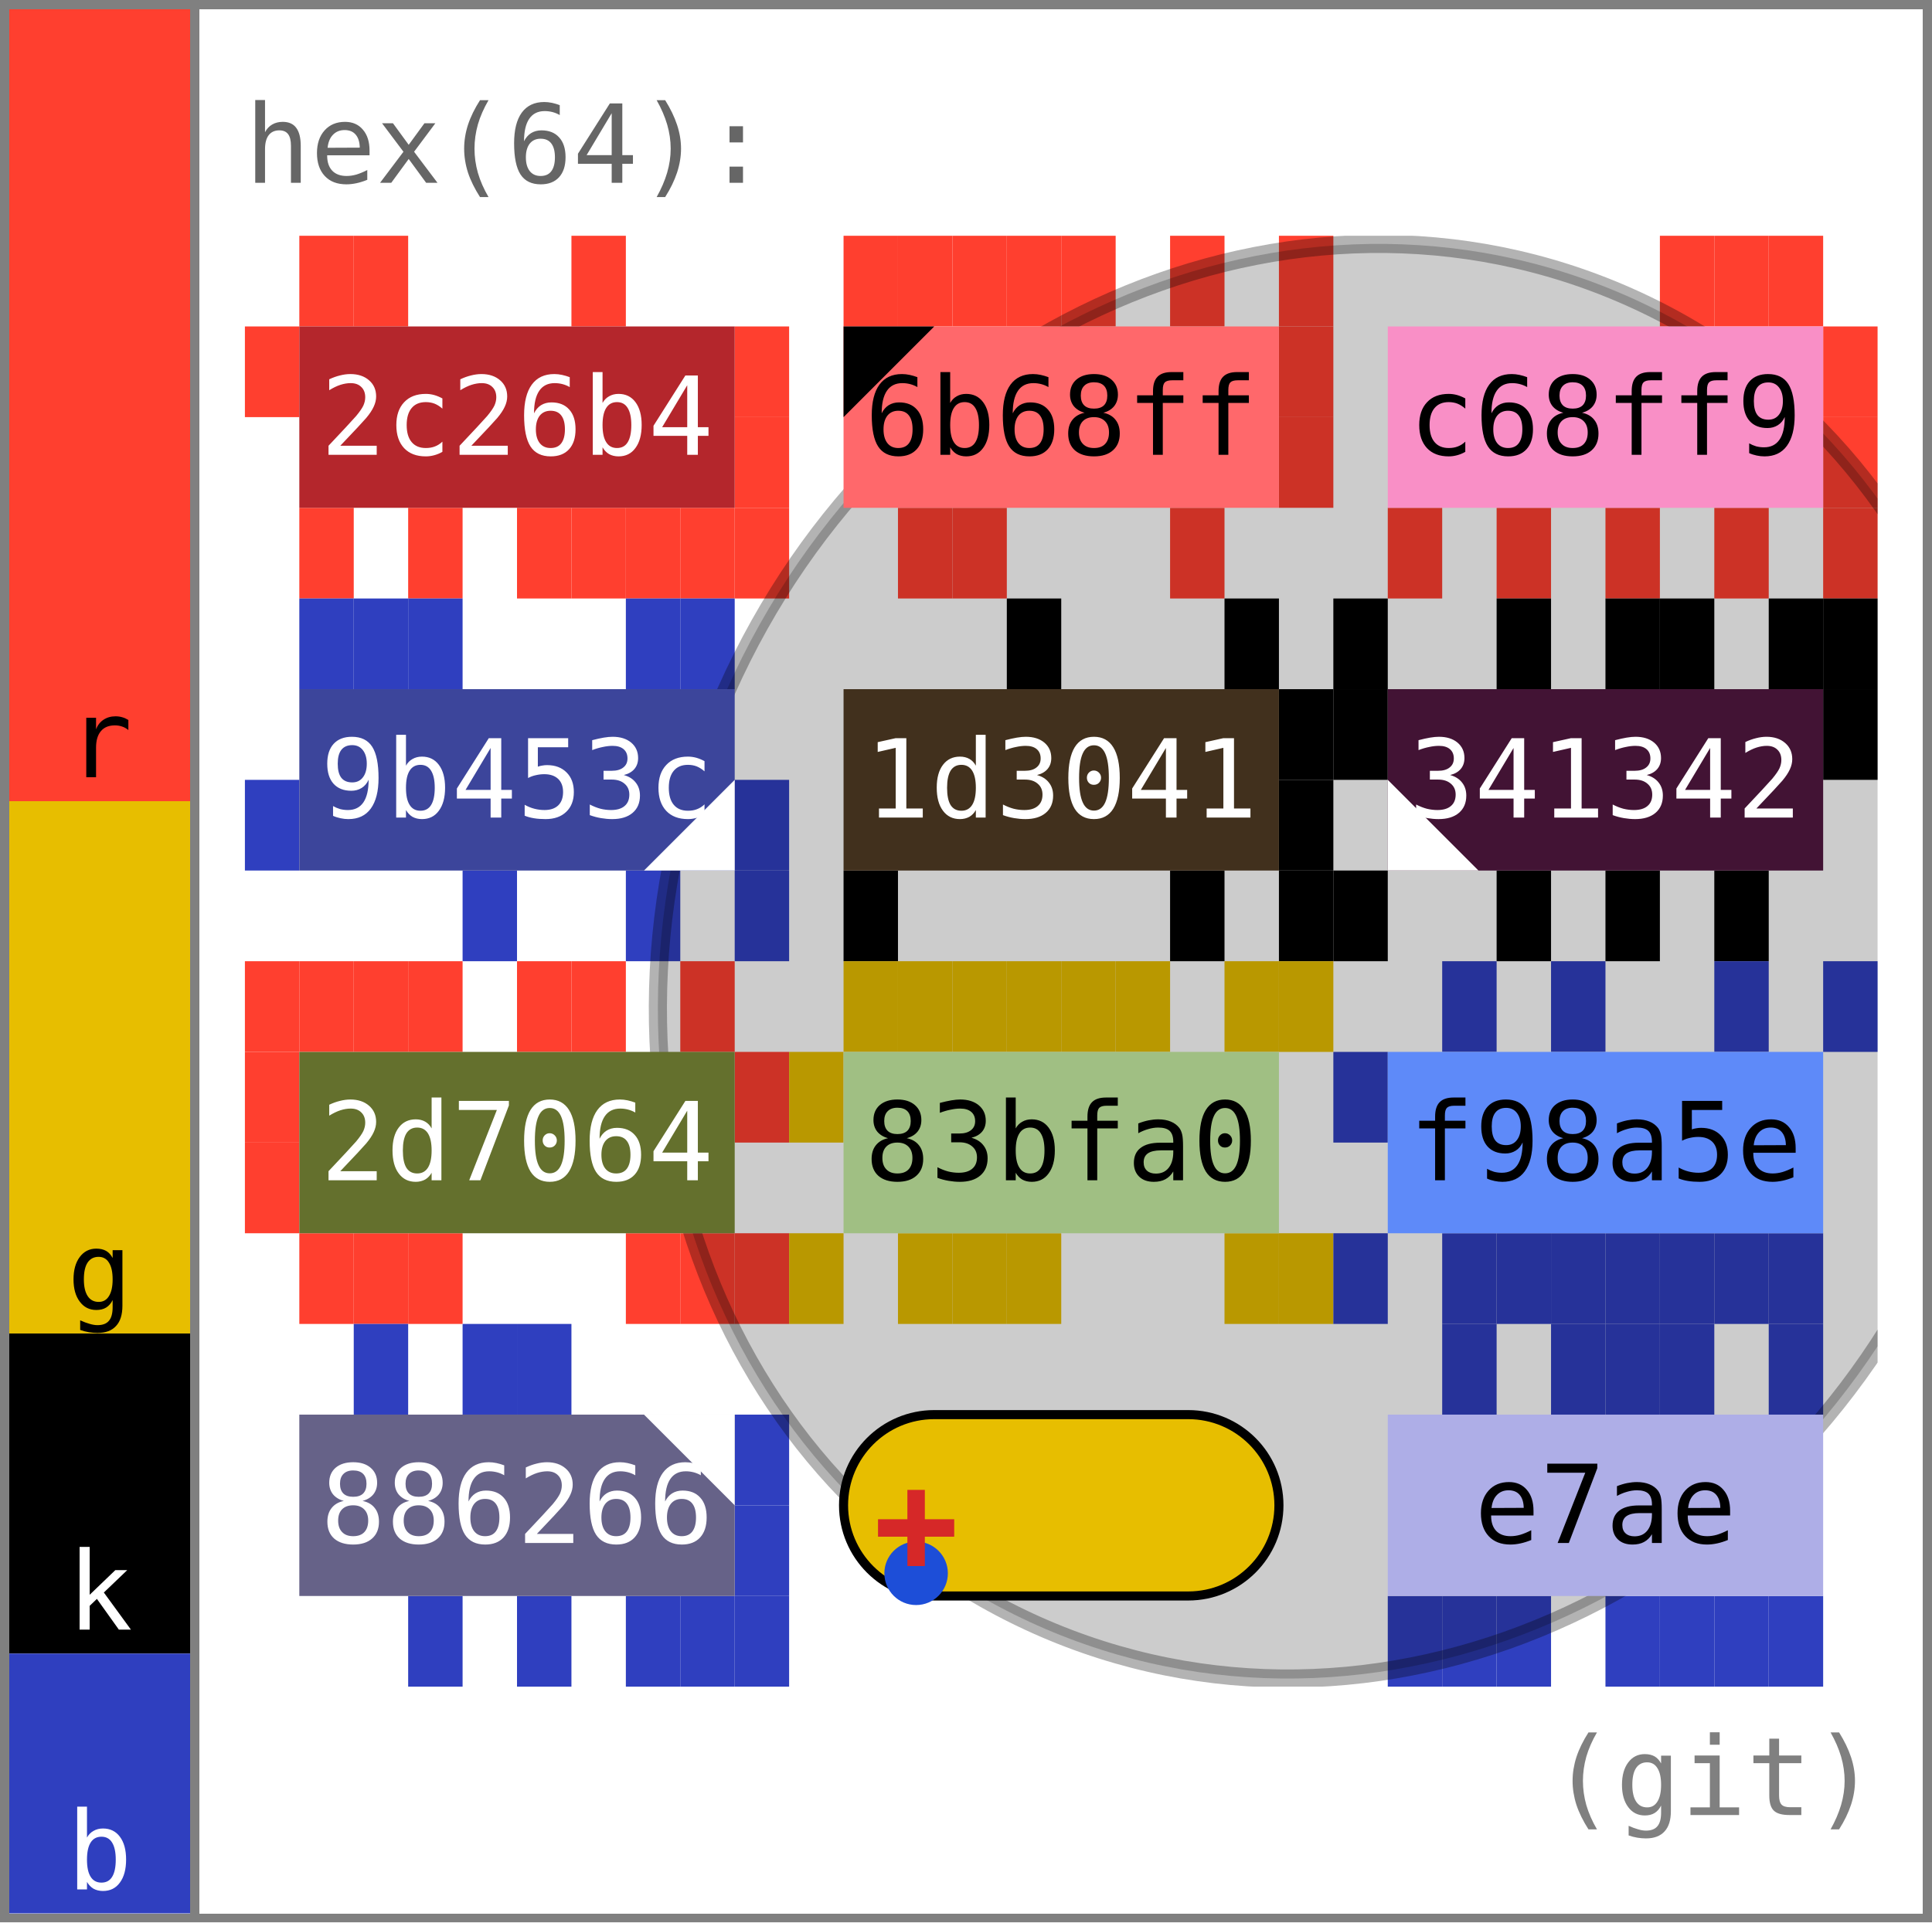
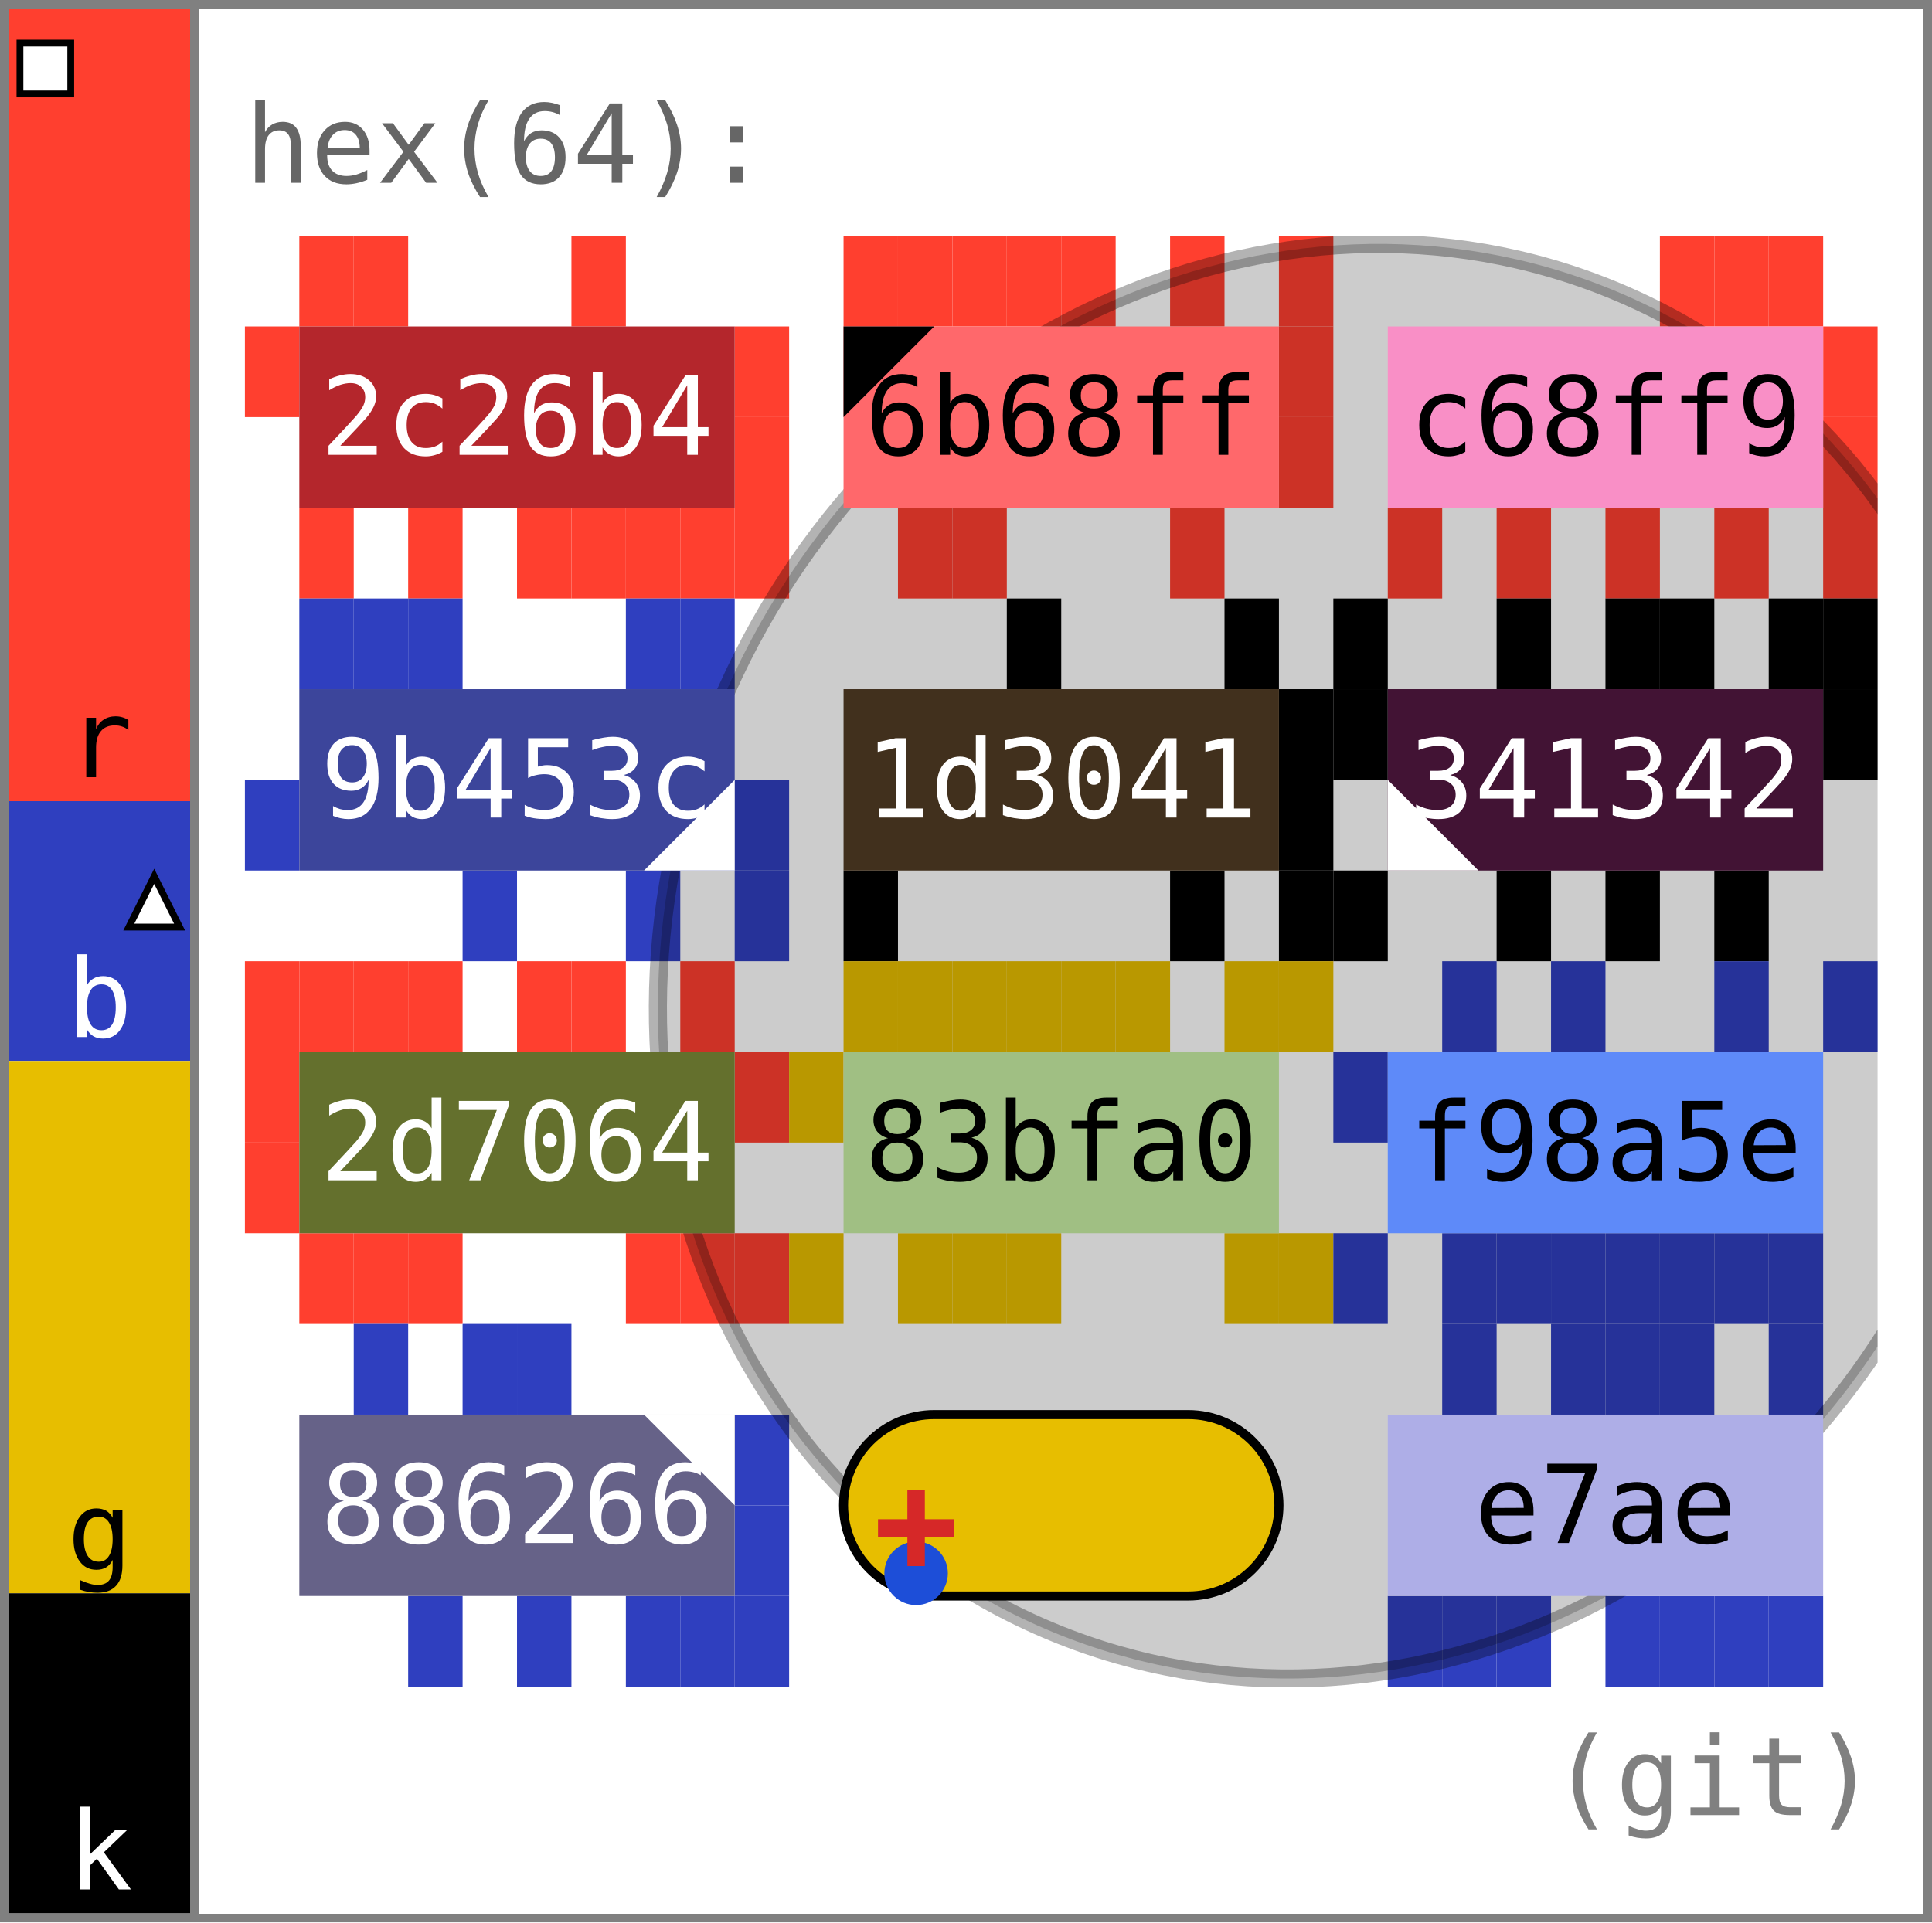
- <svg xmlns="http://www.w3.org/2000/svg" width="213.0" height="212.0" viewBox="0 0 213.0 212.0" data-entviz-version="v8" data-entviz-lib="0.7.2" data-input-bytes="64" data-cols="3" data-rows="4">
+ <svg xmlns="http://www.w3.org/2000/svg" width="213.0" height="212.0" viewBox="0 0 213.0 212.0" data-entviz-version="v9" data-entviz-lib="0.7.2" data-input-bytes="64" data-cols="3" data-rows="4">
  <defs>
    <clipPath id="grid-clip-95fc460c4ebe155d-3x4">
      <rect x="27.0" y="26.0" width="180.0" height="160.0" />
    </clipPath>
  </defs>
  <rect x="0" y="0" width="213.0" height="212.0" fill="#ffffff" />
  <g data-channel="grid">
    <rect x="27.0" y="26.0" width="180.0" height="160.0" fill="#ffffff" />
    <g>
      <rect x="33.0" y="26.0" width="6.0" height="10.0" fill="#ff3f2f" />
      <rect x="39.0" y="26.0" width="6.0" height="10.0" fill="#ff3f2f" />
      <rect x="63.0" y="26.0" width="6.0" height="10.0" fill="#ff3f2f" />
      <rect x="81.0" y="36.0" width="6.0" height="10.0" fill="#ff3f2f" />
      <rect x="81.0" y="46.0" width="6.0" height="10.0" fill="#ff3f2f" />
      <rect x="81.0" y="56.0" width="6.0" height="10.0" fill="#ff3f2f" />
      <rect x="75.0" y="56.0" width="6.0" height="10.0" fill="#ff3f2f" />
      <rect x="69.0" y="56.0" width="6.0" height="10.0" fill="#ff3f2f" />
      <rect x="63.0" y="56.0" width="6.0" height="10.0" fill="#ff3f2f" />
      <rect x="57.0" y="56.0" width="6.0" height="10.0" fill="#ff3f2f" />
      <rect x="45.0" y="56.0" width="6.0" height="10.0" fill="#ff3f2f" />
      <rect x="33.0" y="56.0" width="6.0" height="10.0" fill="#ff3f2f" />
      <rect x="27.0" y="36.0" width="6.0" height="10.0" fill="#ff3f2f" />
      <rect x="93.0" y="26.0" width="6.0" height="10.0" fill="#ff3f2f" />
      <rect x="99.0" y="26.0" width="6.0" height="10.0" fill="#ff3f2f" />
      <rect x="105.0" y="26.0" width="6.0" height="10.0" fill="#ff3f2f" />
      <rect x="111.0" y="26.0" width="6.0" height="10.0" fill="#ff3f2f" />
      <rect x="117.0" y="26.0" width="6.0" height="10.0" fill="#ff3f2f" />
      <rect x="129.0" y="26.0" width="6.0" height="10.0" fill="#ff3f2f" />
      <rect x="141.0" y="26.0" width="6.0" height="10.0" fill="#ff3f2f" />
      <rect x="141.0" y="36.0" width="6.0" height="10.0" fill="#ff3f2f" />
      <rect x="141.0" y="46.0" width="6.0" height="10.0" fill="#ff3f2f" />
      <rect x="129.0" y="56.0" width="6.0" height="10.0" fill="#ff3f2f" />
      <rect x="105.0" y="56.0" width="6.0" height="10.0" fill="#ff3f2f" />
      <rect x="99.0" y="56.0" width="6.0" height="10.0" fill="#ff3f2f" />
      <rect x="183.0" y="26.0" width="6.0" height="10.0" fill="#ff3f2f" />
      <rect x="189.0" y="26.0" width="6.0" height="10.0" fill="#ff3f2f" />
      <rect x="195.0" y="26.0" width="6.0" height="10.0" fill="#ff3f2f" />
      <rect x="201.0" y="36.0" width="6.0" height="10.0" fill="#ff3f2f" />
      <rect x="201.0" y="46.0" width="6.0" height="10.0" fill="#ff3f2f" />
      <rect x="201.0" y="56.0" width="6.0" height="10.0" fill="#ff3f2f" />
      <rect x="189.0" y="56.0" width="6.0" height="10.0" fill="#ff3f2f" />
      <rect x="177.0" y="56.0" width="6.0" height="10.0" fill="#ff3f2f" />
      <rect x="165.0" y="56.0" width="6.0" height="10.0" fill="#ff3f2f" />
      <rect x="153.0" y="56.0" width="6.0" height="10.0" fill="#ff3f2f" />
      <rect x="33.0" y="66.0" width="6.0" height="10.0" fill="#2f3fbf" />
      <rect x="39.0" y="66.0" width="6.0" height="10.0" fill="#2f3fbf" />
      <rect x="45.0" y="66.0" width="6.0" height="10.0" fill="#2f3fbf" />
      <rect x="69.0" y="66.0" width="6.0" height="10.0" fill="#2f3fbf" />
      <rect x="75.0" y="66.0" width="6.0" height="10.0" fill="#2f3fbf" />
      <rect x="81.0" y="86.0" width="6.0" height="10.0" fill="#2f3fbf" />
      <rect x="81.0" y="96.0" width="6.0" height="10.0" fill="#2f3fbf" />
      <rect x="69.0" y="96.0" width="6.0" height="10.0" fill="#2f3fbf" />
      <rect x="51.0" y="96.0" width="6.0" height="10.0" fill="#2f3fbf" />
      <rect x="27.0" y="86.0" width="6.0" height="10.0" fill="#2f3fbf" />
      <rect x="111.0" y="66.0" width="6.0" height="10.0" fill="#000000" />
      <rect x="135.0" y="66.0" width="6.0" height="10.0" fill="#000000" />
      <rect x="141.0" y="76.0" width="6.0" height="10.0" fill="#000000" />
      <rect x="141.0" y="86.0" width="6.0" height="10.0" fill="#000000" />
      <rect x="141.0" y="96.0" width="6.0" height="10.0" fill="#000000" />
      <rect x="129.0" y="96.0" width="6.0" height="10.0" fill="#000000" />
      <rect x="93.0" y="96.0" width="6.0" height="10.0" fill="#000000" />
      <rect x="147.0" y="66.0" width="6.0" height="10.0" fill="#000000" />
      <rect x="165.0" y="66.0" width="6.0" height="10.0" fill="#000000" />
      <rect x="177.0" y="66.0" width="6.0" height="10.0" fill="#000000" />
      <rect x="183.0" y="66.0" width="6.0" height="10.0" fill="#000000" />
      <rect x="195.0" y="66.0" width="6.0" height="10.0" fill="#000000" />
      <rect x="201.0" y="66.0" width="6.0" height="10.0" fill="#000000" />
      <rect x="201.0" y="76.0" width="6.0" height="10.0" fill="#000000" />
      <rect x="189.0" y="96.0" width="6.0" height="10.0" fill="#000000" />
      <rect x="177.0" y="96.0" width="6.0" height="10.0" fill="#000000" />
      <rect x="165.0" y="96.0" width="6.0" height="10.0" fill="#000000" />
      <rect x="147.0" y="96.0" width="6.0" height="10.0" fill="#000000" />
      <rect x="147.0" y="76.0" width="6.0" height="10.0" fill="#000000" />
      <rect x="27.0" y="106.0" width="6.0" height="10.0" fill="#ff3f2f" />
      <rect x="33.0" y="106.0" width="6.0" height="10.0" fill="#ff3f2f" />
      <rect x="39.0" y="106.0" width="6.0" height="10.0" fill="#ff3f2f" />
      <rect x="45.0" y="106.0" width="6.0" height="10.0" fill="#ff3f2f" />
      <rect x="57.0" y="106.0" width="6.0" height="10.0" fill="#ff3f2f" />
      <rect x="63.0" y="106.0" width="6.0" height="10.0" fill="#ff3f2f" />
      <rect x="75.0" y="106.0" width="6.0" height="10.0" fill="#ff3f2f" />
      <rect x="81.0" y="116.0" width="6.0" height="10.0" fill="#ff3f2f" />
      <rect x="81.0" y="136.0" width="6.0" height="10.0" fill="#ff3f2f" />
      <rect x="75.0" y="136.0" width="6.0" height="10.0" fill="#ff3f2f" />
      <rect x="69.0" y="136.0" width="6.0" height="10.0" fill="#ff3f2f" />
      <rect x="45.0" y="136.0" width="6.0" height="10.0" fill="#ff3f2f" />
      <rect x="39.0" y="136.0" width="6.0" height="10.0" fill="#ff3f2f" />
      <rect x="33.0" y="136.0" width="6.0" height="10.0" fill="#ff3f2f" />
      <rect x="27.0" y="126.0" width="6.0" height="10.0" fill="#ff3f2f" />
      <rect x="27.0" y="116.0" width="6.0" height="10.0" fill="#ff3f2f" />
      <rect x="93.0" y="106.0" width="6.0" height="10.0" fill="#e7be00" />
      <rect x="99.0" y="106.0" width="6.0" height="10.0" fill="#e7be00" />
      <rect x="105.0" y="106.0" width="6.0" height="10.0" fill="#e7be00" />
      <rect x="111.0" y="106.0" width="6.0" height="10.0" fill="#e7be00" />
      <rect x="117.0" y="106.0" width="6.0" height="10.0" fill="#e7be00" />
      <rect x="123.0" y="106.0" width="6.0" height="10.0" fill="#e7be00" />
      <rect x="135.0" y="106.0" width="6.0" height="10.0" fill="#e7be00" />
      <rect x="141.0" y="106.0" width="6.0" height="10.0" fill="#e7be00" />
      <rect x="141.0" y="136.0" width="6.0" height="10.0" fill="#e7be00" />
      <rect x="135.0" y="136.0" width="6.0" height="10.0" fill="#e7be00" />
      <rect x="111.0" y="136.0" width="6.0" height="10.0" fill="#e7be00" />
      <rect x="105.0" y="136.0" width="6.0" height="10.0" fill="#e7be00" />
      <rect x="99.0" y="136.0" width="6.0" height="10.0" fill="#e7be00" />
      <rect x="87.0" y="136.0" width="6.0" height="10.0" fill="#e7be00" />
      <rect x="87.0" y="116.0" width="6.0" height="10.0" fill="#e7be00" />
      <rect x="159.0" y="106.0" width="6.0" height="10.0" fill="#2f3fbf" />
      <rect x="171.0" y="106.0" width="6.0" height="10.0" fill="#2f3fbf" />
      <rect x="189.0" y="106.0" width="6.0" height="10.0" fill="#2f3fbf" />
      <rect x="201.0" y="106.0" width="6.0" height="10.0" fill="#2f3fbf" />
      <rect x="195.0" y="136.0" width="6.0" height="10.0" fill="#2f3fbf" />
      <rect x="189.0" y="136.0" width="6.0" height="10.0" fill="#2f3fbf" />
      <rect x="183.0" y="136.0" width="6.0" height="10.0" fill="#2f3fbf" />
      <rect x="177.0" y="136.0" width="6.0" height="10.0" fill="#2f3fbf" />
      <rect x="171.0" y="136.0" width="6.0" height="10.0" fill="#2f3fbf" />
      <rect x="165.0" y="136.0" width="6.0" height="10.0" fill="#2f3fbf" />
      <rect x="159.0" y="136.0" width="6.0" height="10.0" fill="#2f3fbf" />
      <rect x="147.0" y="136.0" width="6.0" height="10.0" fill="#2f3fbf" />
      <rect x="147.0" y="116.0" width="6.0" height="10.0" fill="#2f3fbf" />
      <rect x="39.0" y="146.0" width="6.0" height="10.0" fill="#2f3fbf" />
      <rect x="51.0" y="146.0" width="6.0" height="10.0" fill="#2f3fbf" />
      <rect x="57.0" y="146.0" width="6.0" height="10.0" fill="#2f3fbf" />
      <rect x="81.0" y="156.0" width="6.0" height="10.0" fill="#2f3fbf" />
      <rect x="81.0" y="166.0" width="6.0" height="10.0" fill="#2f3fbf" />
      <rect x="81.0" y="176.0" width="6.0" height="10.0" fill="#2f3fbf" />
      <rect x="75.0" y="176.0" width="6.0" height="10.0" fill="#2f3fbf" />
      <rect x="69.0" y="176.0" width="6.0" height="10.0" fill="#2f3fbf" />
      <rect x="57.0" y="176.0" width="6.0" height="10.0" fill="#2f3fbf" />
      <rect x="45.0" y="176.0" width="6.0" height="10.0" fill="#2f3fbf" />
      <rect x="159.0" y="146.0" width="6.0" height="10.0" fill="#2f3fbf" />
      <rect x="171.0" y="146.0" width="6.0" height="10.0" fill="#2f3fbf" />
      <rect x="177.0" y="146.0" width="6.0" height="10.0" fill="#2f3fbf" />
      <rect x="183.0" y="146.0" width="6.0" height="10.0" fill="#2f3fbf" />
      <rect x="195.0" y="146.0" width="6.0" height="10.0" fill="#2f3fbf" />
      <rect x="195.0" y="176.0" width="6.0" height="10.0" fill="#2f3fbf" />
      <rect x="189.0" y="176.0" width="6.0" height="10.0" fill="#2f3fbf" />
      <rect x="183.0" y="176.0" width="6.0" height="10.0" fill="#2f3fbf" />
      <rect x="177.0" y="176.0" width="6.0" height="10.0" fill="#2f3fbf" />
      <rect x="165.0" y="176.0" width="6.0" height="10.0" fill="#2f3fbf" />
      <rect x="159.0" y="176.0" width="6.0" height="10.0" fill="#2f3fbf" />
      <rect x="153.0" y="176.0" width="6.0" height="10.0" fill="#2f3fbf" />
    </g>
    <g clip-path="url(#grid-clip-95fc460c4ebe155d-3x4)" data-channel="ellipse" data-ellipse-anchor-x="147.0" data-ellipse-anchor-y="106.0" data-ellipse-rx="73.26480191742827" data-ellipse-ry="80.18746036631913" data-ellipse-rotation-deg="24.0">
      <ellipse cx="147.0" cy="106.0" rx="73.265" ry="80.187" transform="rotate(24.0 147.0 106.0)" fill="#000000" stroke="#000000" fill-opacity="0.2" stroke-opacity="0.3" stroke-width="2.0" />
    </g>
    <g>
      <g data-channel="cell" data-cell-index="0" data-cell-row="0" data-cell-col="0">
        <rect x="33.0" y="36.0" width="48.0" height="20.0" fill="#b4262c" />
        <text x="57.0" y="46.0" fill="#ffffff" style="font-family: &quot;JetBrains Mono&quot;, &quot;Menlo&quot;, &quot;Consolas&quot;, &quot;DejaVu Sans Mono&quot;, &quot;Liberation Mono&quot;, &quot;Roboto Mono&quot;, &quot;Noto Sans Mono&quot;, monospace; font-size: 12.0px;" text-anchor="middle" dominant-baseline="central">2c26b4</text>
      </g>
      <g data-channel="cell" data-cell-index="1" data-cell-row="0" data-cell-col="1" data-cell-quartile="1">
        <rect x="93.0" y="36.0" width="48.0" height="20.0" fill="#ff686b" />
        <text x="117.0" y="46.0" fill="#000000" style="font-family: &quot;JetBrains Mono&quot;, &quot;Menlo&quot;, &quot;Consolas&quot;, &quot;DejaVu Sans Mono&quot;, &quot;Liberation Mono&quot;, &quot;Roboto Mono&quot;, &quot;Noto Sans Mono&quot;, monospace; font-size: 12.0px;" text-anchor="middle" dominant-baseline="central">6b68ff</text>
        <polygon points="93.0,36.0 103.0,36.0 93.0,46.0" fill="#000000" />
      </g>
      <g data-channel="cell" data-cell-index="2" data-cell-row="0" data-cell-col="2">
        <rect x="153.0" y="36.0" width="48.0" height="20.0" fill="#f98fc6" />
        <text x="177.0" y="46.0" fill="#000000" style="font-family: &quot;JetBrains Mono&quot;, &quot;Menlo&quot;, &quot;Consolas&quot;, &quot;DejaVu Sans Mono&quot;, &quot;Liberation Mono&quot;, &quot;Roboto Mono&quot;, &quot;Noto Sans Mono&quot;, monospace; font-size: 12.0px;" text-anchor="middle" dominant-baseline="central">c68ff9</text>
      </g>
      <g data-channel="cell" data-cell-index="3" data-cell-row="1" data-cell-col="0" data-cell-quartile="3">
        <rect x="33.0" y="76.0" width="48.0" height="20.0" fill="#3c459b" />
        <text x="57.0" y="86.0" fill="#ffffff" style="font-family: &quot;JetBrains Mono&quot;, &quot;Menlo&quot;, &quot;Consolas&quot;, &quot;DejaVu Sans Mono&quot;, &quot;Liberation Mono&quot;, &quot;Roboto Mono&quot;, &quot;Noto Sans Mono&quot;, monospace; font-size: 12.0px;" text-anchor="middle" dominant-baseline="central">9b453c</text>
        <polygon points="81.0,96.0 81.0,86.0 71.0,96.0" fill="#ffffff" />
      </g>
      <g data-channel="cell" data-cell-index="4" data-cell-row="1" data-cell-col="1">
        <rect x="93.0" y="76.0" width="48.0" height="20.0" fill="#41301d" />
        <text x="117.0" y="86.0" fill="#ffffff" style="font-family: &quot;JetBrains Mono&quot;, &quot;Menlo&quot;, &quot;Consolas&quot;, &quot;DejaVu Sans Mono&quot;, &quot;Liberation Mono&quot;, &quot;Roboto Mono&quot;, &quot;Noto Sans Mono&quot;, monospace; font-size: 12.0px;" text-anchor="middle" dominant-baseline="central">1d3041</text>
      </g>
      <g data-channel="cell" data-cell-index="5" data-cell-row="1" data-cell-col="2" data-cell-quartile="4">
        <rect x="153.0" y="76.0" width="48.0" height="20.0" fill="#421334" />
        <text x="177.0" y="86.0" fill="#ffffff" style="font-family: &quot;JetBrains Mono&quot;, &quot;Menlo&quot;, &quot;Consolas&quot;, &quot;DejaVu Sans Mono&quot;, &quot;Liberation Mono&quot;, &quot;Roboto Mono&quot;, &quot;Noto Sans Mono&quot;, monospace; font-size: 12.0px;" text-anchor="middle" dominant-baseline="central">341342</text>
        <polygon points="153.0,96.0 153.0,86.0 163.0,96.0" fill="#ffffff" />
      </g>
      <g data-channel="cell" data-cell-index="6" data-cell-row="2" data-cell-col="0">
        <rect x="33.0" y="116.0" width="48.0" height="20.0" fill="#64702d" />
        <text x="57.0" y="126.0" fill="#ffffff" style="font-family: &quot;JetBrains Mono&quot;, &quot;Menlo&quot;, &quot;Consolas&quot;, &quot;DejaVu Sans Mono&quot;, &quot;Liberation Mono&quot;, &quot;Roboto Mono&quot;, &quot;Noto Sans Mono&quot;, monospace; font-size: 12.0px;" text-anchor="middle" dominant-baseline="central">2d7064</text>
      </g>
      <g data-channel="cell" data-cell-index="7" data-cell-row="2" data-cell-col="1">
        <rect x="93.0" y="116.0" width="48.0" height="20.0" fill="#a0bf83" />
        <text x="117.0" y="126.0" fill="#000000" style="font-family: &quot;JetBrains Mono&quot;, &quot;Menlo&quot;, &quot;Consolas&quot;, &quot;DejaVu Sans Mono&quot;, &quot;Liberation Mono&quot;, &quot;Roboto Mono&quot;, &quot;Noto Sans Mono&quot;, monospace; font-size: 12.0px;" text-anchor="middle" dominant-baseline="central">83bfa0</text>
      </g>
      <g data-channel="cell" data-cell-index="8" data-cell-row="2" data-cell-col="2">
        <rect x="153.0" y="116.0" width="48.0" height="20.0" fill="#5e8af9" />
        <text x="177.0" y="126.0" fill="#000000" style="font-family: &quot;JetBrains Mono&quot;, &quot;Menlo&quot;, &quot;Consolas&quot;, &quot;DejaVu Sans Mono&quot;, &quot;Liberation Mono&quot;, &quot;Roboto Mono&quot;, &quot;Noto Sans Mono&quot;, monospace; font-size: 12.0px;" text-anchor="middle" dominant-baseline="central">f98a5e</text>
      </g>
      <g data-channel="cell" data-cell-index="9" data-cell-row="3" data-cell-col="0" data-cell-quartile="2">
        <rect x="33.0" y="156.0" width="48.0" height="20.0" fill="#666288" />
        <text x="57.0" y="166.0" fill="#ffffff" style="font-family: &quot;JetBrains Mono&quot;, &quot;Menlo&quot;, &quot;Consolas&quot;, &quot;DejaVu Sans Mono&quot;, &quot;Liberation Mono&quot;, &quot;Roboto Mono&quot;, &quot;Noto Sans Mono&quot;, monospace; font-size: 12.0px;" text-anchor="middle" dominant-baseline="central">886266</text>
        <polygon points="81.0,156.0 71.0,156.0 81.0,166.0" fill="#ffffff" />
      </g>
      <g data-channel="cell" data-cell-index="10" data-cell-row="3" data-cell-col="1" data-cell-blank="true" data-cell-blank-map="true">
        <rect x="93.0" y="156.0" width="48.0" height="20.0" rx="10.0" ry="10.0" fill="#e7be00" stroke="#000000" stroke-width="1" />
        <circle cx="101.0" cy="173.5" r="3.5" fill="#1d4ed8" data-blank-map-min="3,0" />
        <path d="M 96.8,168.5 H 105.2 M 101.0,164.3 V 172.7" fill="none" stroke="#d62828" stroke-width="1.925" stroke-linecap="butt" data-blank-map-max="2,0" />
      </g>
      <g data-channel="cell" data-cell-index="11" data-cell-row="3" data-cell-col="2">
        <rect x="153.0" y="156.0" width="48.0" height="20.0" fill="#aeaee7" />
        <text x="177.0" y="166.0" fill="#000000" style="font-family: &quot;JetBrains Mono&quot;, &quot;Menlo&quot;, &quot;Consolas&quot;, &quot;DejaVu Sans Mono&quot;, &quot;Liberation Mono&quot;, &quot;Roboto Mono&quot;, &quot;Noto Sans Mono&quot;, monospace; font-size: 12.0px;" text-anchor="middle" dominant-baseline="central">e7ae</text>
      </g>
    </g>
  </g>
-   <g data-channel="color-bar">
+   <g data-channel="color-bar" data-bar-slots="16" data-bar-marker-square="0" data-bar-marker-triangle="7">
    <g data-color-bar-rank="0" data-color-bar-band="R">
      <rect x="1" y="1" width="20.0" height="87.352" fill="#ff3f2f" />
      <text x="11.0" y="85.712" fill="#000000" style="font-family: &quot;JetBrains Mono&quot;, &quot;Menlo&quot;, &quot;Consolas&quot;, &quot;DejaVu Sans Mono&quot;, &quot;Liberation Mono&quot;, &quot;Roboto Mono&quot;, &quot;Noto Sans Mono&quot;, monospace; font-size: 12.0px;" text-anchor="middle" data-color-bar-letter="true">r</text>
    </g>
-     <g data-color-bar-rank="1" data-color-bar-band="G">
-       <rect x="1" y="88.352" width="20.0" height="58.701" fill="#e7be00" />
-       <text x="11.0" y="144.413" fill="#000000" style="font-family: &quot;JetBrains Mono&quot;, &quot;Menlo&quot;, &quot;Consolas&quot;, &quot;DejaVu Sans Mono&quot;, &quot;Liberation Mono&quot;, &quot;Roboto Mono&quot;, &quot;Noto Sans Mono&quot;, monospace; font-size: 12.0px;" text-anchor="middle" data-color-bar-letter="true">g</text>
-     </g>
-     <g data-color-bar-rank="2" data-color-bar-band="K">
-       <rect x="1" y="147.053" width="20.0" height="35.298" fill="#000000" />
-       <text x="11.0" y="179.712" fill="#ffffff" style="font-family: &quot;JetBrains Mono&quot;, &quot;Menlo&quot;, &quot;Consolas&quot;, &quot;DejaVu Sans Mono&quot;, &quot;Liberation Mono&quot;, &quot;Roboto Mono&quot;, &quot;Noto Sans Mono&quot;, monospace; font-size: 12.0px;" text-anchor="middle" data-color-bar-letter="true">k</text>
-     </g>
-     <g data-color-bar-rank="3" data-color-bar-band="B">
-       <rect x="1" y="182.352" width="20.0" height="28.648" fill="#2f3fbf" />
-       <text x="11.0" y="208.36" fill="#ffffff" style="font-family: &quot;JetBrains Mono&quot;, &quot;Menlo&quot;, &quot;Consolas&quot;, &quot;DejaVu Sans Mono&quot;, &quot;Liberation Mono&quot;, &quot;Roboto Mono&quot;, &quot;Noto Sans Mono&quot;, monospace; font-size: 12.0px;" text-anchor="middle" data-color-bar-letter="true">b</text>
-     </g>
+     <g data-color-bar-rank="1" data-color-bar-band="B">
+       <rect x="1" y="88.352" width="20.0" height="28.648" fill="#2f3fbf" />
+       <text x="11.0" y="114.361" fill="#ffffff" style="font-family: &quot;JetBrains Mono&quot;, &quot;Menlo&quot;, &quot;Consolas&quot;, &quot;DejaVu Sans Mono&quot;, &quot;Liberation Mono&quot;, &quot;Roboto Mono&quot;, &quot;Noto Sans Mono&quot;, monospace; font-size: 12.0px;" text-anchor="middle" data-color-bar-letter="true">b</text>
+     </g>
+     <g data-color-bar-rank="2" data-color-bar-band="G">
+       <rect x="1" y="117.001" width="20.0" height="58.701" fill="#e7be00" />
+       <text x="11.0" y="173.062" fill="#000000" style="font-family: &quot;JetBrains Mono&quot;, &quot;Menlo&quot;, &quot;Consolas&quot;, &quot;DejaVu Sans Mono&quot;, &quot;Liberation Mono&quot;, &quot;Roboto Mono&quot;, &quot;Noto Sans Mono&quot;, monospace; font-size: 12.0px;" text-anchor="middle" data-color-bar-letter="true">g</text>
+     </g>
+     <g data-color-bar-rank="3" data-color-bar-band="K">
+       <rect x="1" y="175.702" width="20.0" height="35.298" fill="#000000" />
+       <text x="11.0" y="208.36" fill="#ffffff" style="font-family: &quot;JetBrains Mono&quot;, &quot;Menlo&quot;, &quot;Consolas&quot;, &quot;DejaVu Sans Mono&quot;, &quot;Liberation Mono&quot;, &quot;Roboto Mono&quot;, &quot;Noto Sans Mono&quot;, monospace; font-size: 12.0px;" text-anchor="middle" data-color-bar-letter="true">k</text>
+     </g>
+     <rect x="2.2" y="4.762" width="5.6" height="5.6" fill="#ffffff" stroke="#000000" stroke-width="0.75" data-bar-marker="square" />
+     <polygon points="17.0,96.638 14.2,102.237 19.8,102.237" fill="#ffffff" stroke="#000000" stroke-width="0.75" data-bar-marker="triangle" />
  </g>
  <g data-channel="label-top">
    <text x="27.0" y="16.0" fill="#666666" style="font-family: &quot;JetBrains Mono&quot;, &quot;Menlo&quot;, &quot;Consolas&quot;, &quot;DejaVu Sans Mono&quot;, &quot;Liberation Mono&quot;, &quot;Roboto Mono&quot;, &quot;Noto Sans Mono&quot;, monospace; font-size: 12.0px;" dominant-baseline="central">hex(64):</text>
  </g>
  <g data-channel="label-bottom">
    <text x="207.0" y="196.0" fill="#666666" style="font-family: &quot;JetBrains Mono&quot;, &quot;Menlo&quot;, &quot;Consolas&quot;, &quot;DejaVu Sans Mono&quot;, &quot;Liberation Mono&quot;, &quot;Roboto Mono&quot;, &quot;Noto Sans Mono&quot;, monospace; font-size: 12.0px;" text-anchor="end" dominant-baseline="central">
      <tspan fill="#808080" data-user-note="git">(git)</tspan>
    </text>
  </g>
  <line x1="0" y1="0.5" x2="213.0" y2="0.5" stroke="#808080" stroke-width="1" shape-rendering="crispEdges" />
  <line x1="212.5" y1="0" x2="212.5" y2="212.0" stroke="#808080" stroke-width="1" shape-rendering="crispEdges" />
  <line x1="0" y1="211.5" x2="213.0" y2="211.5" stroke="#808080" stroke-width="1" shape-rendering="crispEdges" />
  <line x1="0.5" y1="0" x2="0.5" y2="212.0" stroke="#808080" stroke-width="1" shape-rendering="crispEdges" />
  <line x1="21.5" y1="0" x2="21.5" y2="212.0" stroke="#808080" stroke-width="1" shape-rendering="crispEdges" />
</svg>
